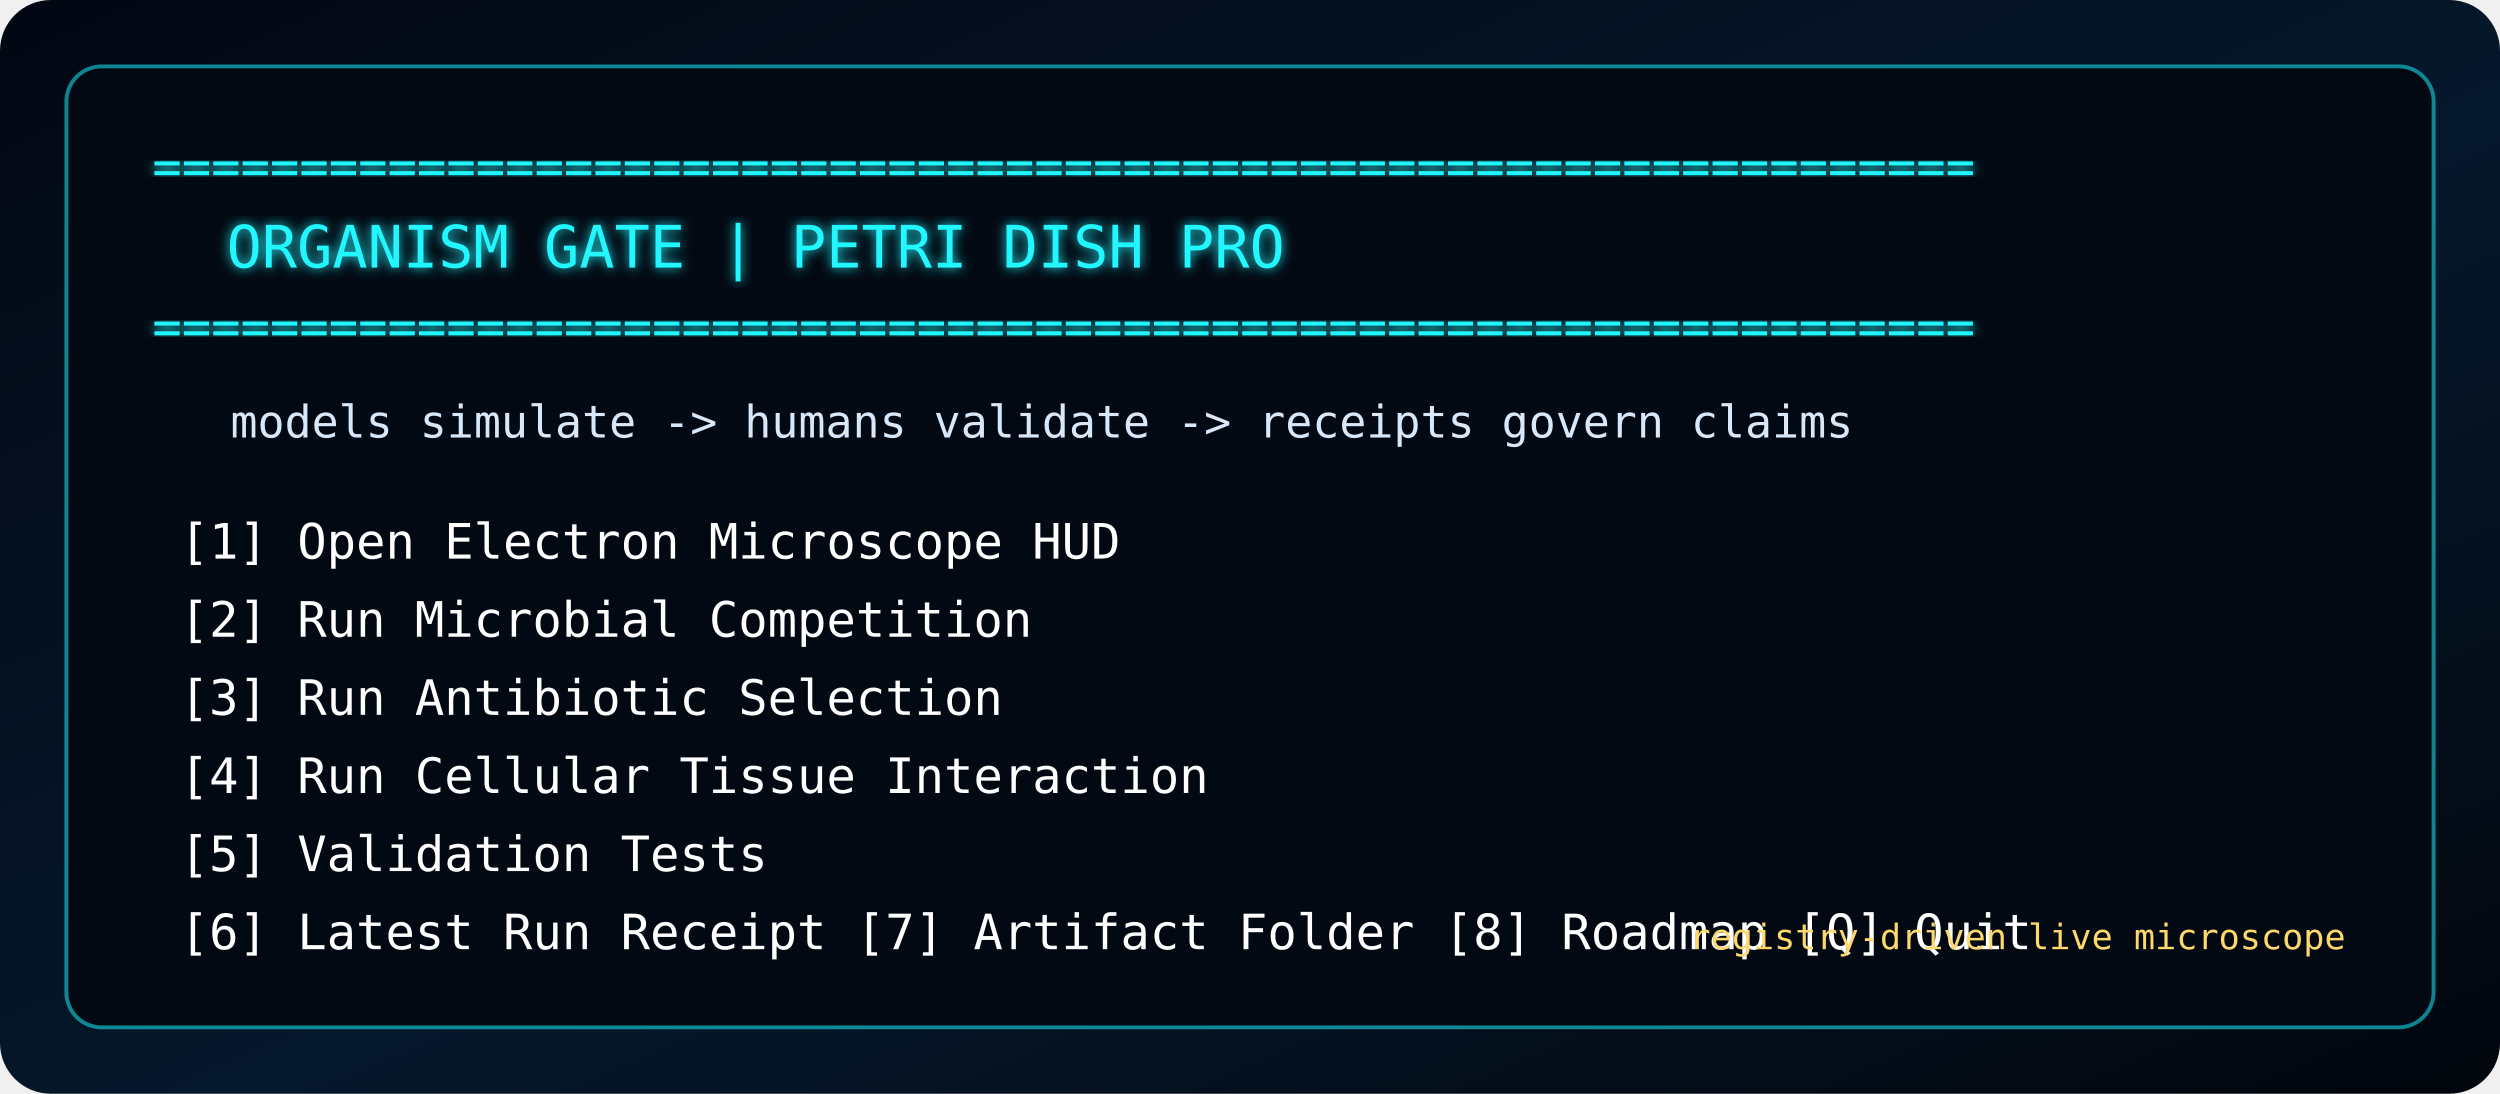
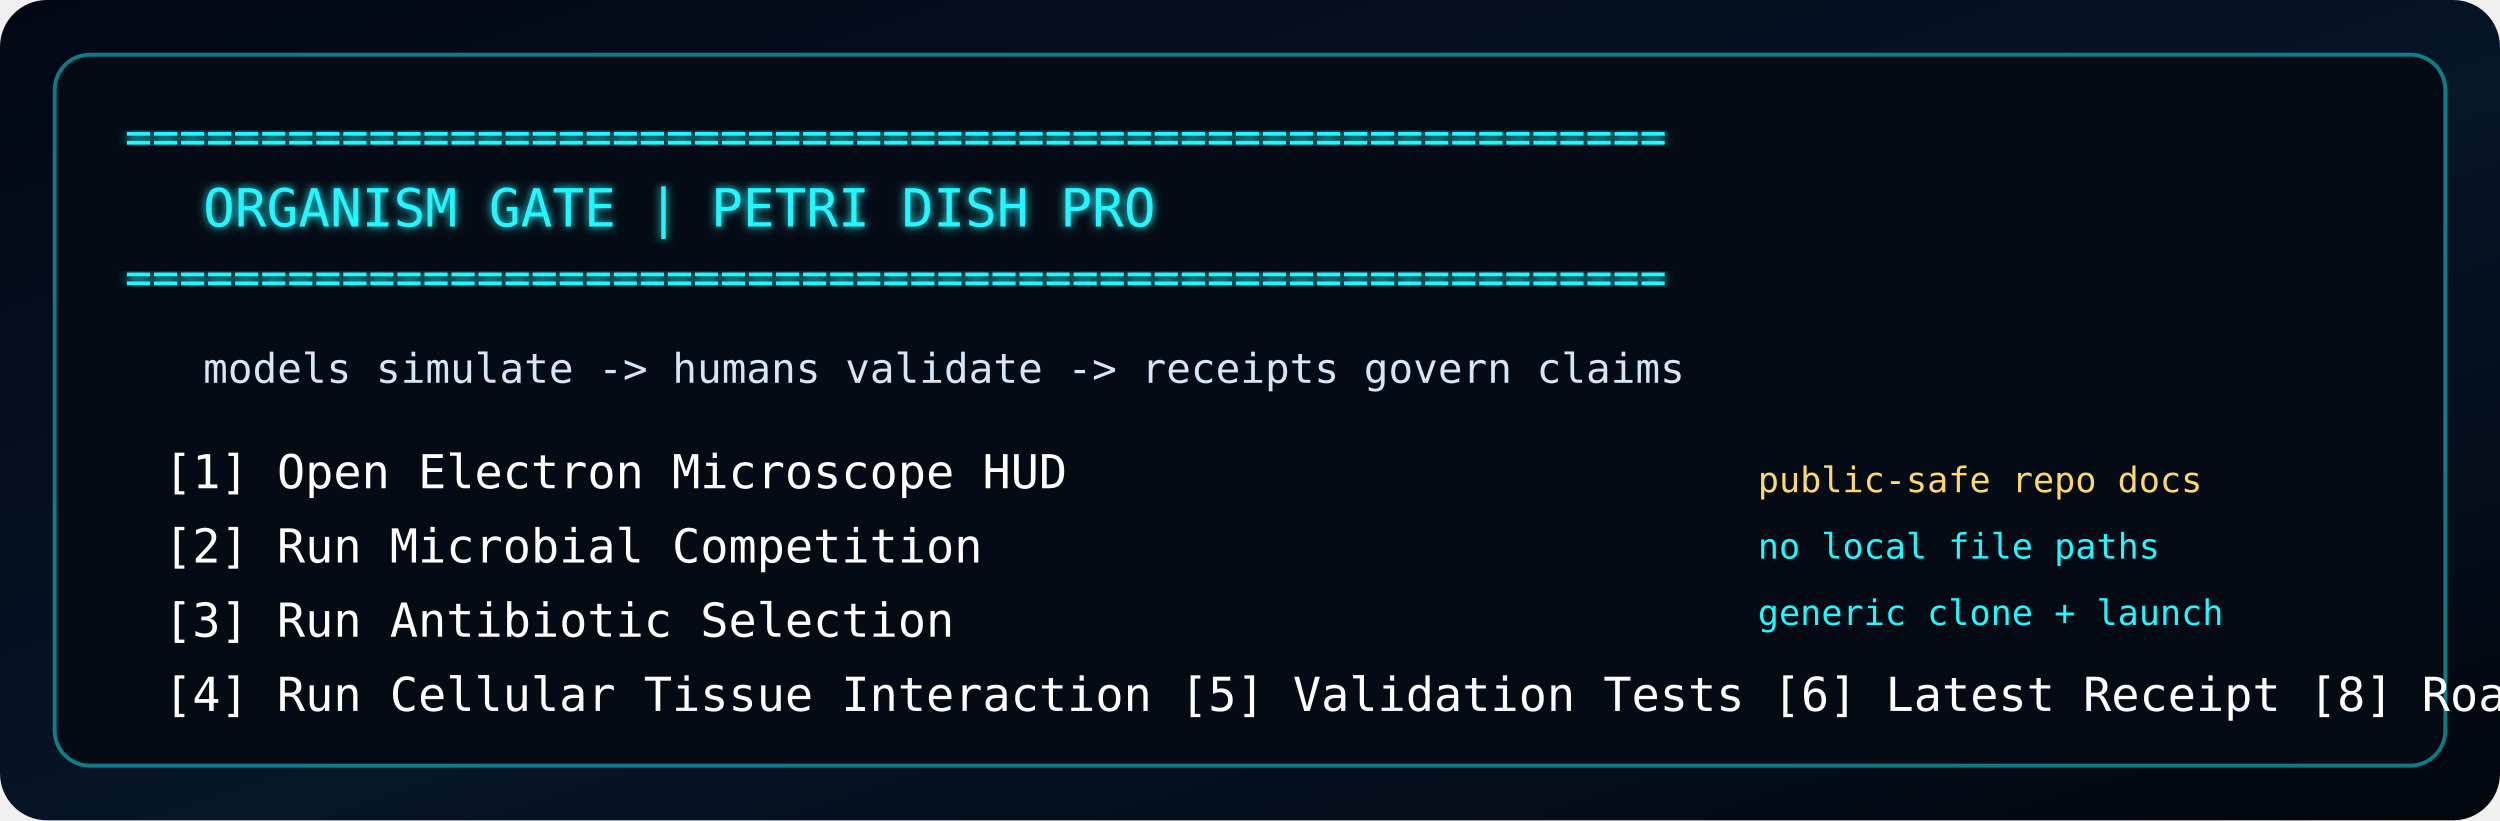
- <svg xmlns="http://www.w3.org/2000/svg" width="1280" height="560" viewBox="0 0 1280 560" role="img" aria-label="Organism Gate terminal entry point">
+ <svg xmlns="http://www.w3.org/2000/svg" width="1280" height="420" viewBox="0 0 1280 420" role="img" aria-label="Organism Gate terminal entry point graphic">
  <defs>
    <linearGradient id="bg" x1="0" x2="1" y1="0" y2="1">
-       <stop offset="0%" stop-color="#020712" />
-       <stop offset="55%" stop-color="#06182c" />
+       <stop offset="0%" stop-color="#030814" />
+       <stop offset="55%" stop-color="#061528" />
      <stop offset="100%" stop-color="#02060d" />
    </linearGradient>
-     <filter id="cyanGlow">
-       <feGaussianBlur stdDeviation="3" result="blur" />
+     <filter id="glow">
+       <feGaussianBlur stdDeviation="2.4" result="blur" />
      <feMerge>
        <feMergeNode in="blur" />
        <feMergeNode in="SourceGraphic" />
      </feMerge>
    </filter>
  </defs>
-   <rect width="1280" height="560" rx="26" fill="url(#bg)" />
-   <rect x="34" y="34" width="1212" height="492" rx="18" fill="#030913" stroke="#17eaf7" stroke-opacity="0.55" stroke-width="2" />
-   <text x="78" y="94" fill="#21f7ff" font-family="Consolas, monospace" font-size="25" filter="url(#cyanGlow)">==============================================================</text>
-   <text x="116" y="137" fill="#21f7ff" font-family="Consolas, monospace" font-size="30" filter="url(#cyanGlow)">ORGANISM GATE  |  PETRI DISH PRO</text>
-   <text x="78" y="176" fill="#21f7ff" font-family="Consolas, monospace" font-size="25" filter="url(#cyanGlow)">==============================================================</text>
-   <text x="118" y="224" fill="#d9e8f9" font-family="Consolas, monospace" font-size="23">models simulate -&gt; humans validate -&gt; receipts govern claims</text>
-   <g font-family="Consolas, monospace" font-size="25" fill="#ffffff">
-     <text x="92" y="286">[1] Open Electron Microscope HUD</text>
-     <text x="92" y="326">[2] Run Microbial Competition</text>
-     <text x="92" y="366">[3] Run Antibiotic Selection</text>
-     <text x="92" y="406">[4] Run Cellular Tissue Interaction</text>
-     <text x="92" y="446">[5] Validation Tests</text>
-     <text x="92" y="486">[6] Latest Run Receipt   [7] Artifact Folder   [8] Roadmap   [Q] Quit</text>
+   <rect width="1280" height="420" rx="24" fill="url(#bg)" />
+   <rect x="28" y="28" width="1224" height="364" rx="18" fill="#050b14" stroke="#12f7ff" stroke-opacity="0.48" stroke-width="2" />
+   <g font-family="Consolas, monospace">
+     <text x="64" y="78" fill="#21f7ff" font-size="23" filter="url(#glow)">=========================================================</text>
+     <text x="104" y="116" fill="#21f7ff" font-size="27" filter="url(#glow)">ORGANISM GATE   |   PETRI DISH PRO</text>
+     <text x="64" y="150" fill="#21f7ff" font-size="23" filter="url(#glow)">=========================================================</text>
+     <text x="104" y="196" fill="#d7e6f7" font-size="21">models simulate -&gt; humans validate -&gt; receipts govern claims</text>
+     <text x="84" y="250" fill="#ffffff" font-size="24">[1] Open Electron Microscope HUD</text>
+     <text x="84" y="288" fill="#ffffff" font-size="24">[2] Run Microbial Competition</text>
+     <text x="84" y="326" fill="#ffffff" font-size="24">[3] Run Antibiotic Selection</text>
+     <text x="84" y="364" fill="#ffffff" font-size="24">[4] Run Cellular Tissue Interaction   [5] Validation Tests   [6] Latest Receipt   [8] Roadmap</text>
+     <text x="900" y="252" fill="#ffd86b" font-size="18">public-safe repo docs</text>
+     <text x="900" y="286" fill="#21f7ff" font-size="18">no local file paths</text>
+     <text x="900" y="320" fill="#21f7ff" font-size="18">generic clone + launch</text>
  </g>
-   <text x="865" y="486" fill="#ffd86b" font-family="Consolas, monospace" font-size="18">registry-driven live microscope</text>
</svg>
